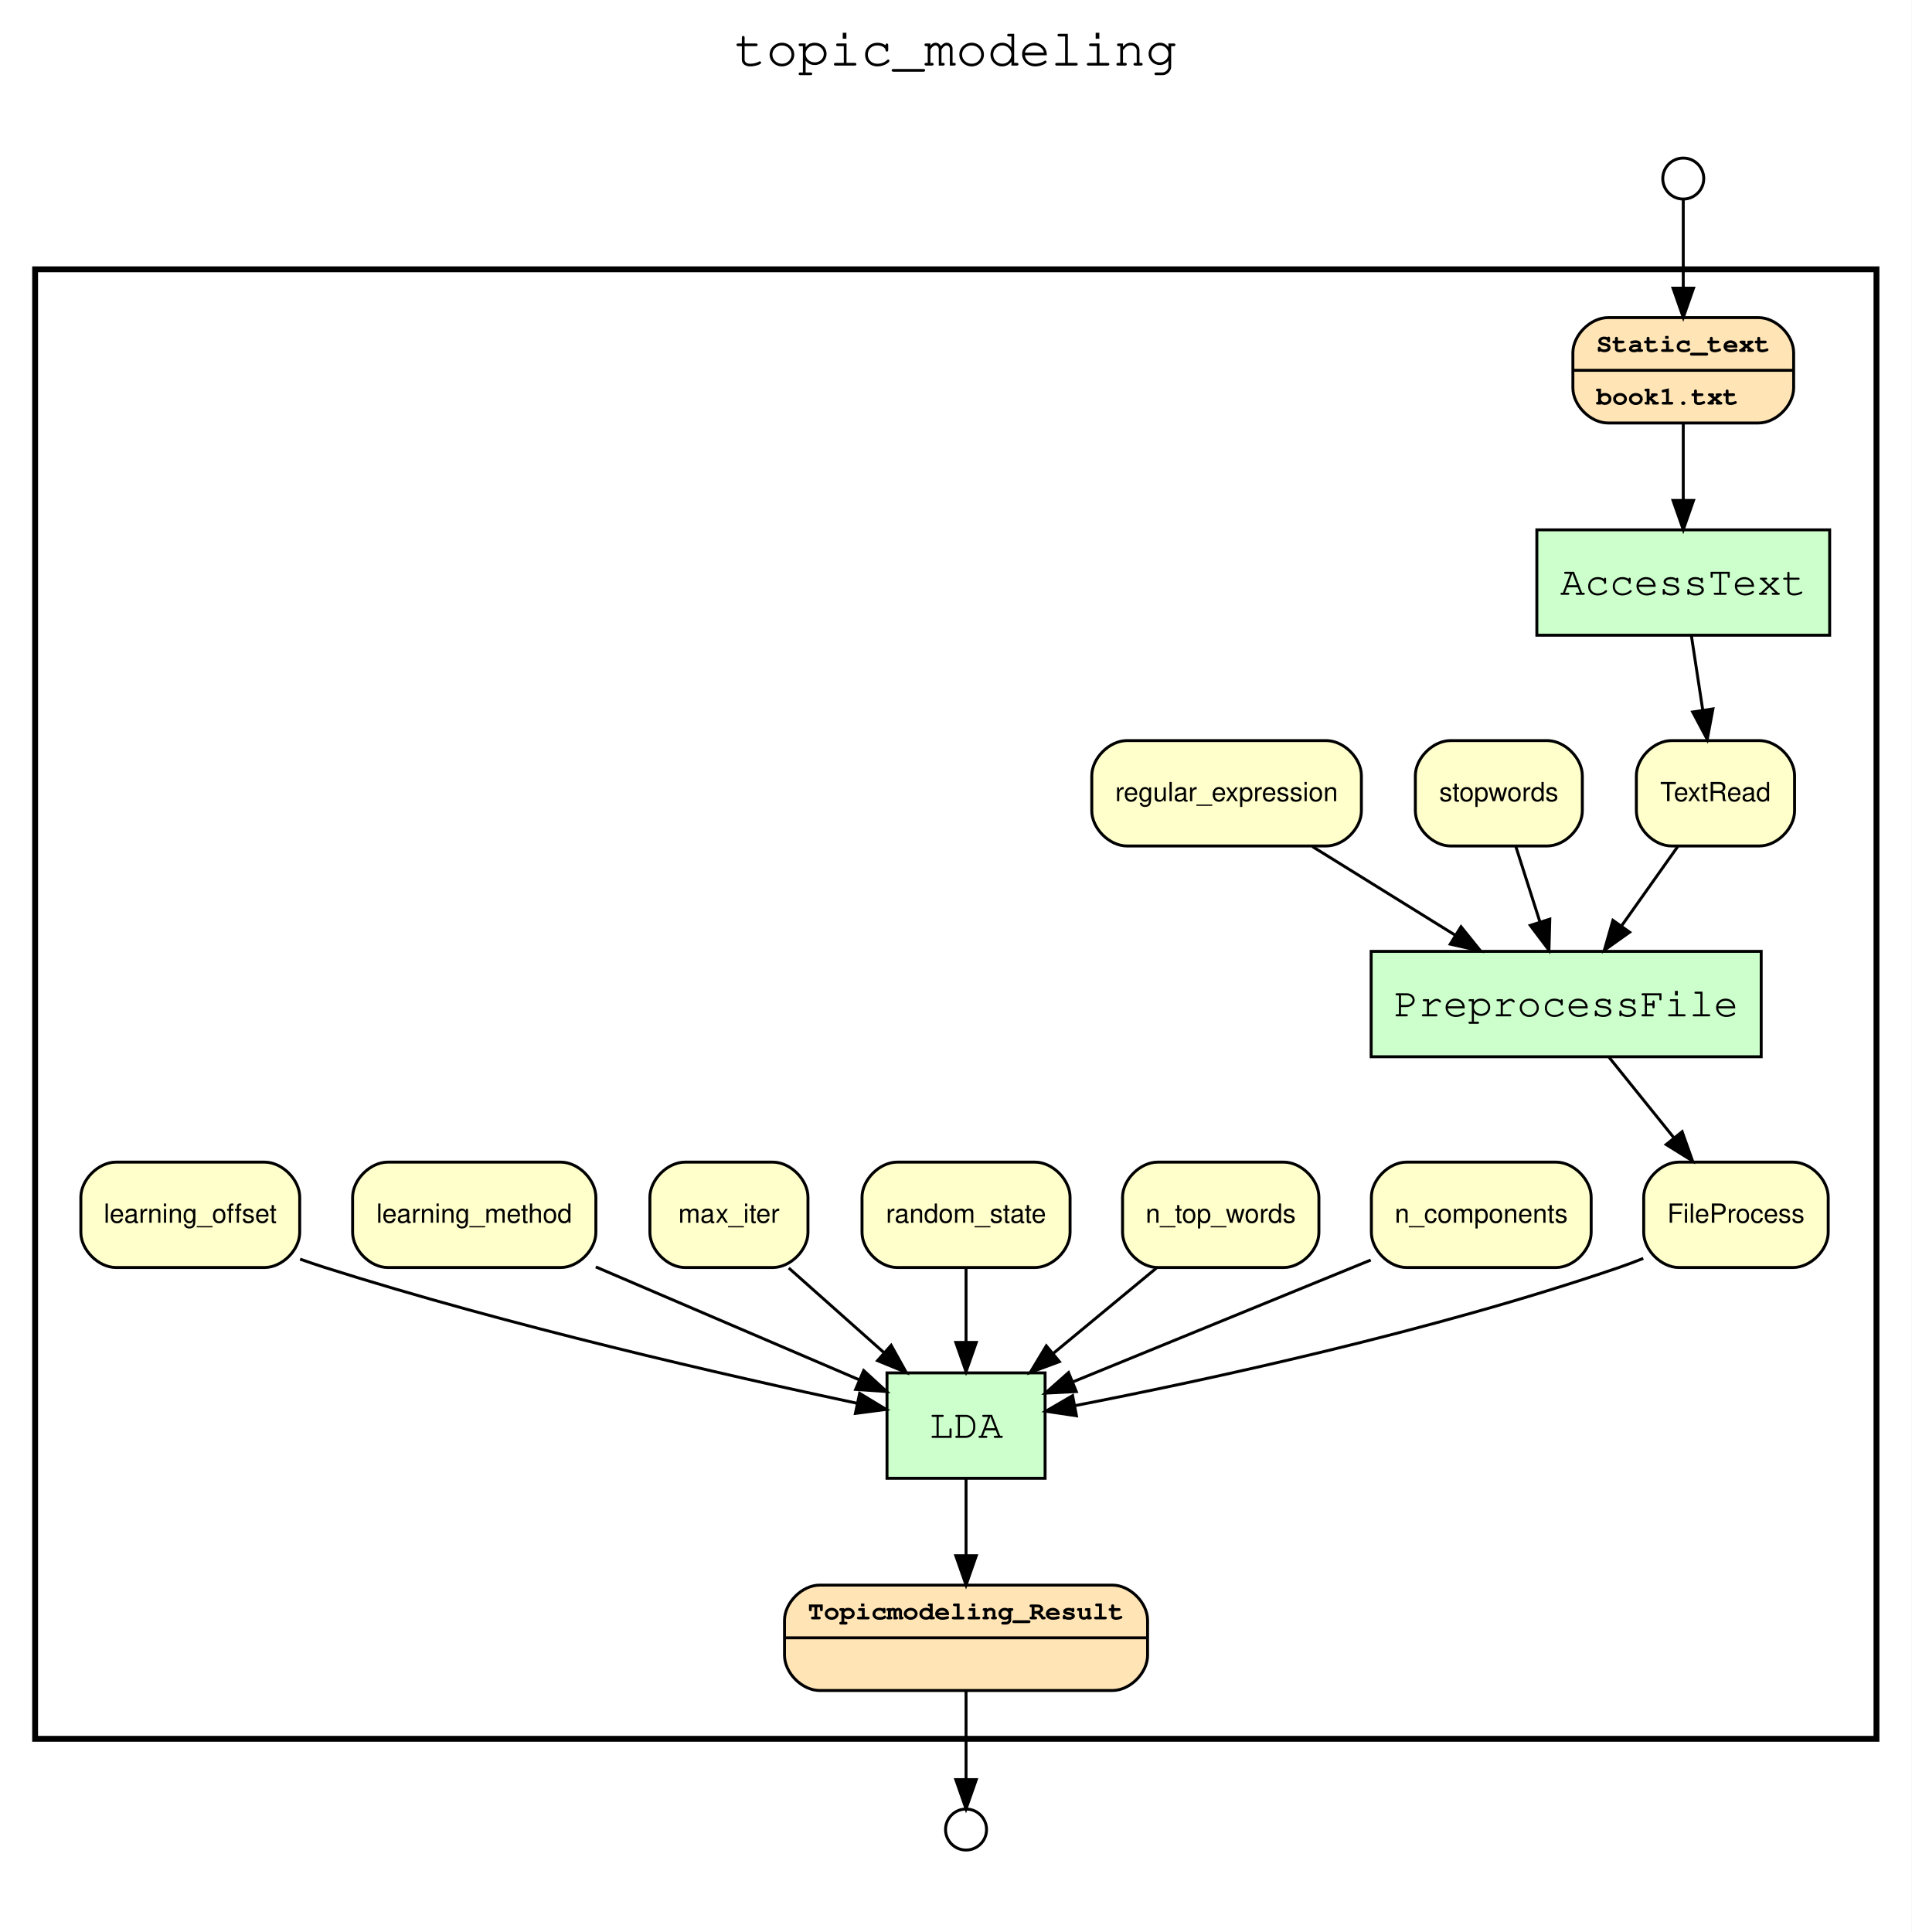
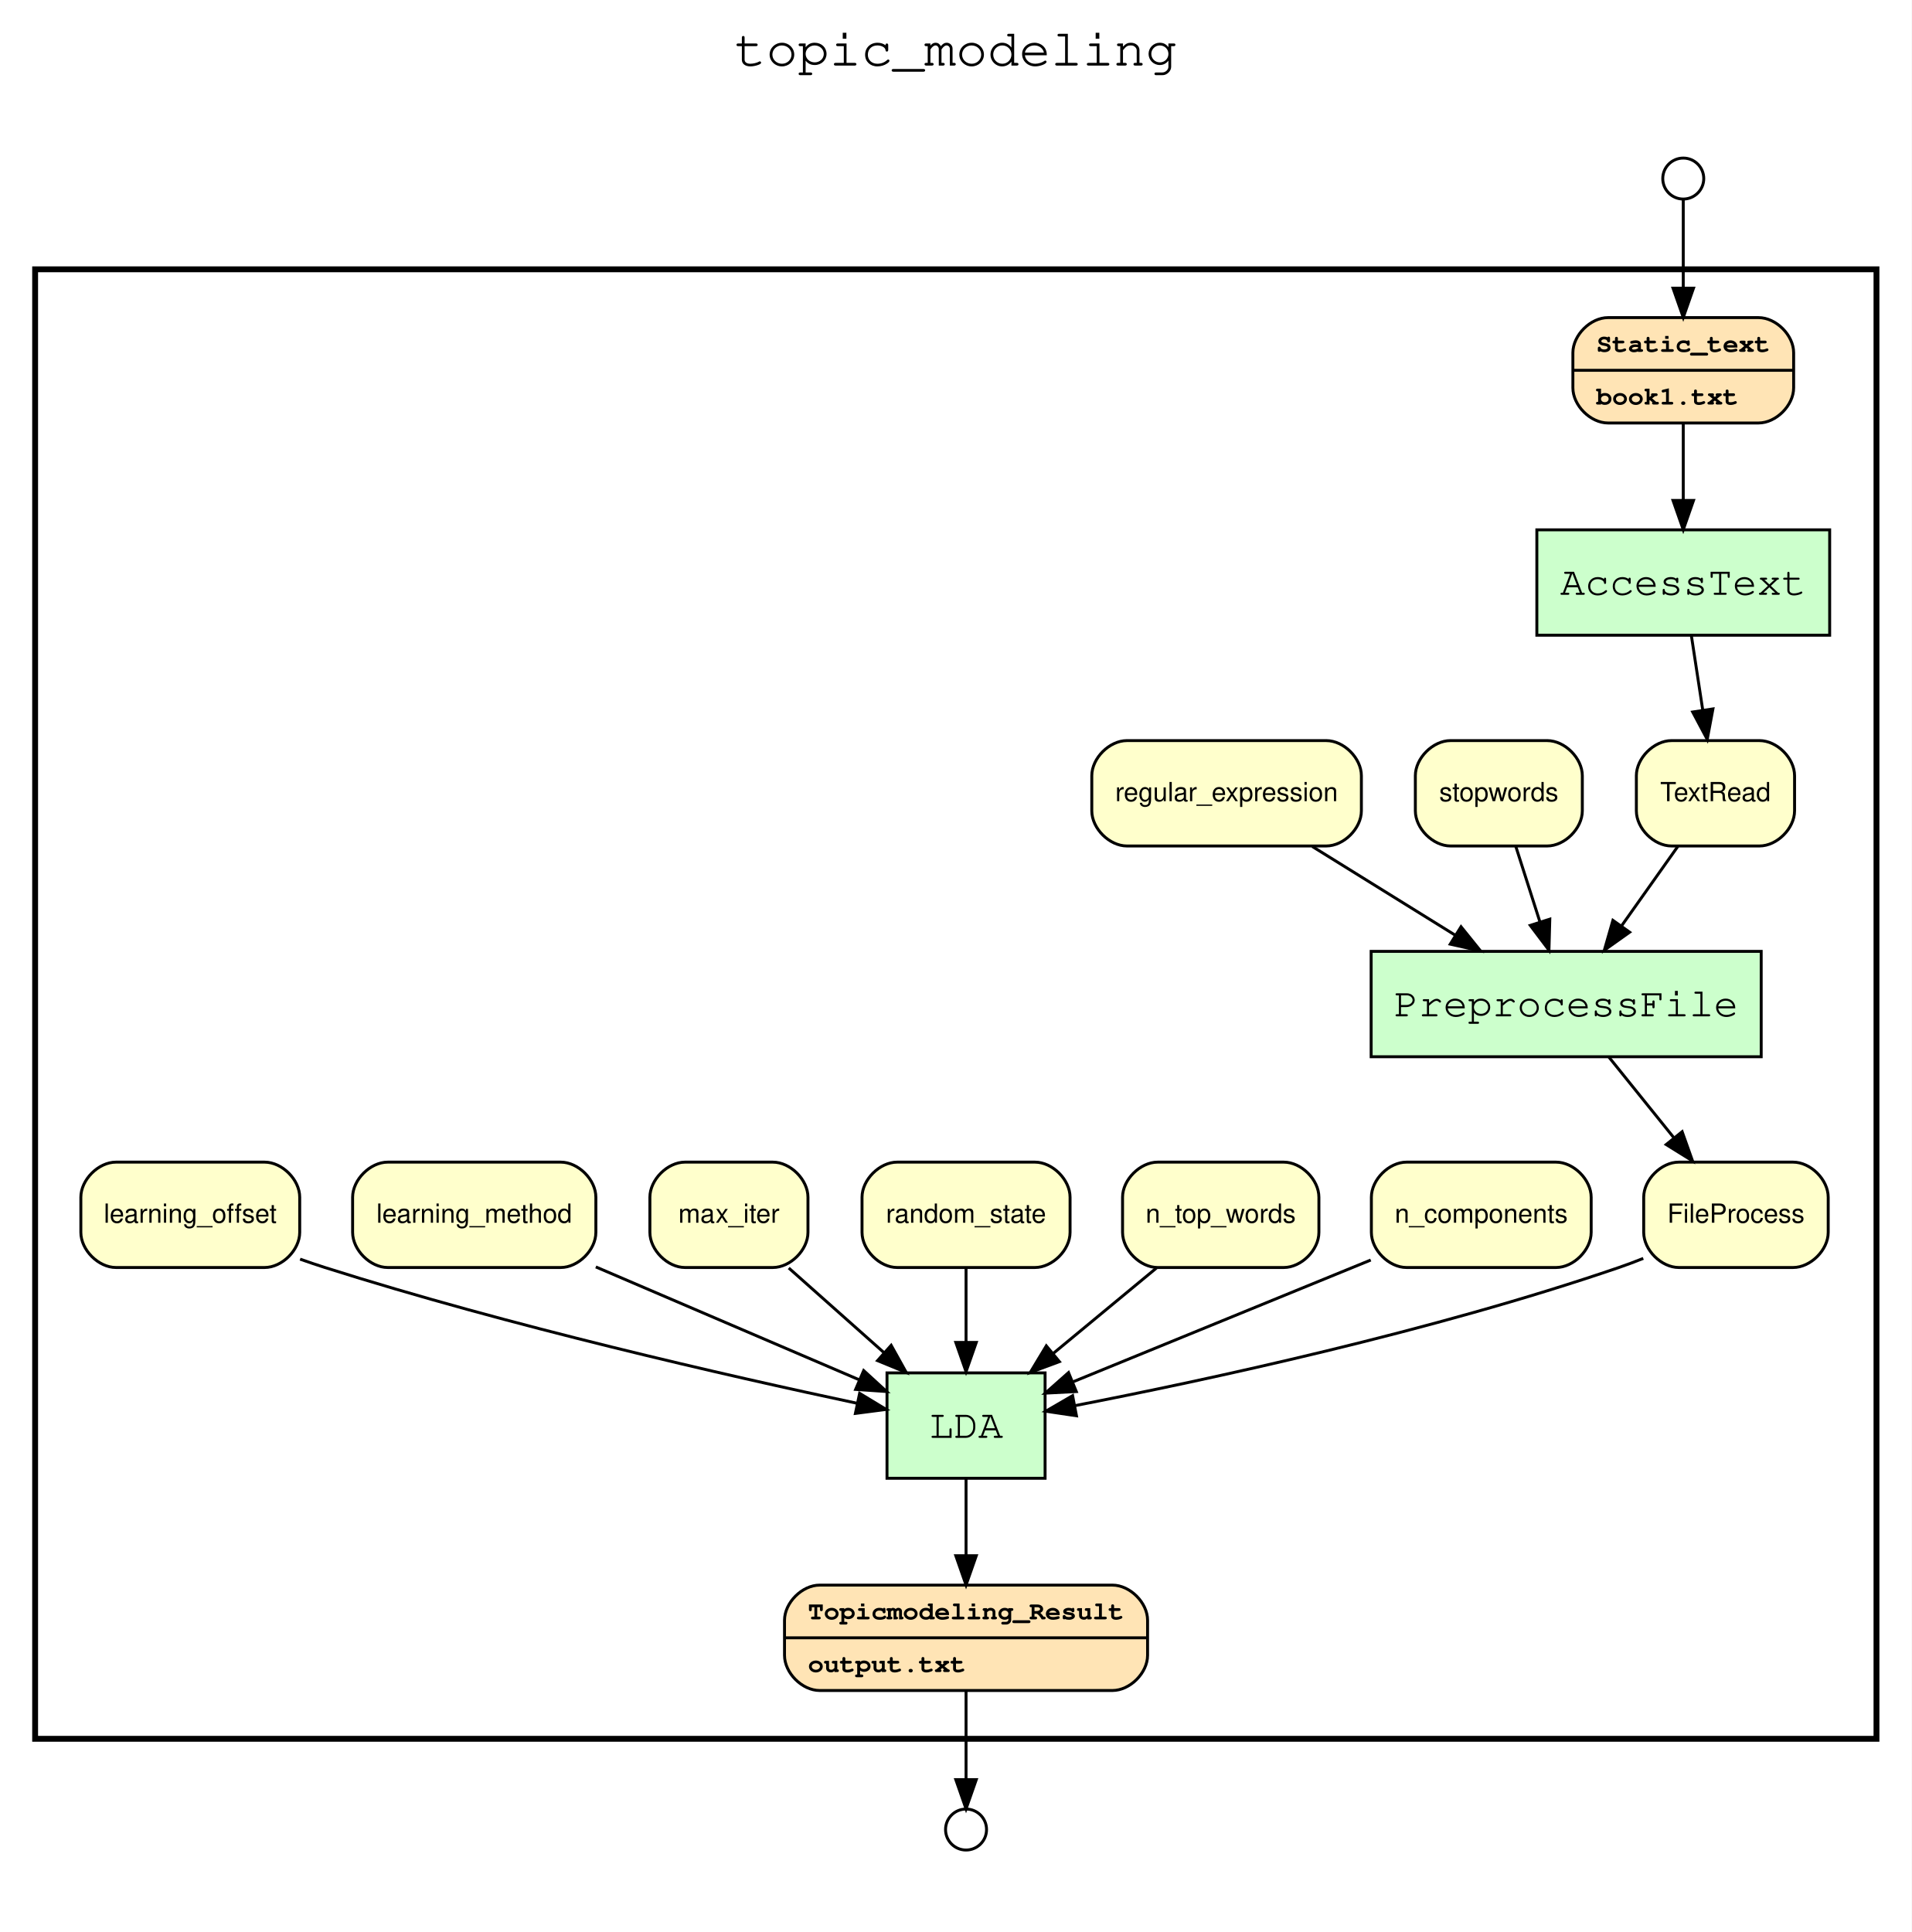
<svg xmlns="http://www.w3.org/2000/svg" width="653pt" height="660pt" viewBox="0.00 0.00 653.00 660.00">
  <g id="graph0" class="graph" transform="scale(1 1) rotate(0) translate(4 656)">
    <polygon fill="white" stroke="transparent" points="-4,4 -4,-656 649,-656 649,4 -4,4" />
    <text text-anchor="middle" x="322.5" y="-633.6" font-family="Courier,monospace" font-size="18.00">topic_modeling</text>
    <g id="clust1" class="cluster">
      <polygon fill="none" stroke="black" stroke-width="2" points="8,-62 8,-564 637,-564 637,-62 8,-62" />
    </g>
    <g id="clust2" class="cluster">
      <polygon fill="none" stroke="white" stroke-width="2" points="16,-70 16,-556 629,-556 629,-70 16,-70" />
    </g>
    <g id="clust3" class="cluster">
      <polygon fill="none" stroke="white" stroke-width="2" points="548,-572 548,-618 594,-618 594,-572 548,-572" />
    </g>
    <g id="clust4" class="cluster">
      <polygon fill="none" stroke="white" stroke-width="2" points="556,-580 556,-610 586,-610 586,-580 556,-580" />
    </g>
    <g id="clust5" class="cluster">
      <polygon fill="none" stroke="white" stroke-width="2" points="303,-8 303,-54 349,-54 349,-8 303,-8" />
    </g>
    <g id="clust6" class="cluster">
      <polygon fill="none" stroke="white" stroke-width="2" points="311,-16 311,-46 341,-46 341,-16 311,-16" />
    </g>
    <g id="node1" class="node">
      <polygon fill="#ccffcc" stroke="black" points="621.014,-475 520.986,-475 520.986,-439 621.014,-439 621.014,-475" />
      <text text-anchor="middle" x="571" y="-452.8" font-family="Courier,monospace" font-size="14.00">AccessText</text>
    </g>
    <g id="node5" class="node">
      <path fill="#ffffcc" stroke="black" d="M597.021,-403C597.021,-403 566.979,-403 566.979,-403 560.979,-403 554.979,-397 554.979,-391 554.979,-391 554.979,-379 554.979,-379 554.979,-373 560.979,-367 566.979,-367 566.979,-367 597.021,-367 597.021,-367 603.021,-367 609.021,-373 609.021,-379 609.021,-379 609.021,-391 609.021,-391 609.021,-397 603.021,-403 597.021,-403" />
      <text text-anchor="middle" x="582" y="-382.3" font-family="Helvetica,sans-Serif" font-size="9.00">TextRead</text>
    </g>
    <g id="edge12" class="edge">
      <path fill="none" stroke="black" d="M573.776,-438.831C574.952,-431.131 576.351,-421.974 577.659,-413.417" />
      <polygon fill="black" stroke="black" points="581.136,-413.827 579.187,-403.413 574.217,-412.77 581.136,-413.827" />
    </g>
    <g id="node2" class="node">
      <polygon fill="#ccffcc" stroke="black" points="597.62,-331 464.38,-331 464.38,-295 597.62,-295 597.62,-331" />
      <text text-anchor="middle" x="531" y="-308.8" font-family="Courier,monospace" font-size="14.00">PreprocessFile</text>
    </g>
    <g id="node8" class="node">
      <path fill="#ffffcc" stroke="black" d="M608.513,-259C608.513,-259 569.487,-259 569.487,-259 563.487,-259 557.487,-253 557.487,-247 557.487,-247 557.487,-235 557.487,-235 557.487,-229 563.487,-223 569.487,-223 569.487,-223 608.513,-223 608.513,-223 614.513,-223 620.513,-229 620.513,-235 620.513,-235 620.513,-247 620.513,-247 620.513,-253 614.513,-259 608.513,-259" />
      <text text-anchor="middle" x="589" y="-238.3" font-family="Helvetica,sans-Serif" font-size="9.00">FileProcess</text>
    </g>
    <g id="edge13" class="edge">
      <path fill="none" stroke="black" d="M545.636,-294.831C552.316,-286.539 560.357,-276.557 567.69,-267.453" />
      <polygon fill="black" stroke="black" points="570.619,-269.396 574.167,-259.413 565.168,-265.005 570.619,-269.396" />
    </g>
    <g id="node3" class="node">
      <polygon fill="#ccffcc" stroke="black" points="353,-187 299,-187 299,-151 353,-151 353,-187" />
      <text text-anchor="middle" x="326" y="-164.8" font-family="Courier,monospace" font-size="14.00">LDA</text>
    </g>
    <g id="node15" class="node">
      <path fill="#ffe4b5" stroke="black" d="M275.991,-78.5C275.991,-78.5 376.009,-78.5 376.009,-78.5 382.009,-78.5 388.009,-84.5 388.009,-90.5 388.009,-90.5 388.009,-102.5 388.009,-102.5 388.009,-108.5 382.009,-114.5 376.009,-114.5 376.009,-114.5 275.991,-114.5 275.991,-114.5 269.991,-114.5 263.991,-108.5 263.991,-102.5 263.991,-102.5 263.991,-90.5 263.991,-90.5 263.991,-84.5 269.991,-78.5 275.991,-78.5" />
      <text text-anchor="middle" x="326" y="-102.8" font-family="Courier,monospace" font-weight="bold" font-size="9.00">Topicmodeling_Result</text>
      <polyline fill="none" stroke="black" points="263.991,-96.5 388.009,-96.5 " />
-       <text text-anchor="middle" x="326" y="-84.8" font-family="Courier,monospace" font-weight="bold" font-size="9.00"> </text>
+       <text text-anchor="start" x="271.991" y="-84.8" font-family="Courier,monospace" font-weight="bold" font-size="9.00">output.txt</text>
    </g>
    <g id="edge14" class="edge">
      <path fill="none" stroke="black" d="M326,-150.705C326,-142.832 326,-133.447 326,-124.717" />
      <polygon fill="black" stroke="black" points="329.5,-124.538 326,-114.538 322.5,-124.538 329.5,-124.538" />
    </g>
    <g id="node4" class="node">
      <path fill="#ffe4b5" stroke="black" d="M545.295,-511.5C545.295,-511.5 596.705,-511.5 596.705,-511.5 602.705,-511.5 608.705,-517.5 608.705,-523.5 608.705,-523.5 608.705,-535.5 608.705,-535.5 608.705,-541.5 602.705,-547.5 596.705,-547.5 596.705,-547.5 545.295,-547.5 545.295,-547.5 539.295,-547.5 533.295,-541.5 533.295,-535.5 533.295,-535.5 533.295,-523.5 533.295,-523.5 533.295,-517.5 539.295,-511.5 545.295,-511.5" />
      <text text-anchor="middle" x="571" y="-535.8" font-family="Courier,monospace" font-weight="bold" font-size="9.00">Static_text</text>
      <polyline fill="none" stroke="black" points="533.295,-529.5 608.705,-529.5 " />
      <text text-anchor="start" x="541.295" y="-517.8" font-family="Courier,monospace" font-weight="bold" font-size="9.00">book1.txt</text>
    </g>
    <g id="edge1" class="edge">
      <path fill="none" stroke="black" d="M571,-511.205C571,-503.332 571,-493.947 571,-485.217" />
      <polygon fill="black" stroke="black" points="574.5,-485.038 571,-475.038 567.5,-485.038 574.5,-485.038" />
    </g>
    <g id="edge2" class="edge">
      <path fill="none" stroke="black" d="M569.131,-366.831C563.316,-358.623 556.33,-348.761 549.935,-339.732" />
      <polygon fill="black" stroke="black" points="552.679,-337.55 544.043,-331.413 546.967,-341.597 552.679,-337.55" />
    </g>
    <g id="node6" class="node">
      <path fill="#ffffcc" stroke="black" d="M524.519,-403C524.519,-403 491.481,-403 491.481,-403 485.481,-403 479.481,-397 479.481,-391 479.481,-391 479.481,-379 479.481,-379 479.481,-373 485.481,-367 491.481,-367 491.481,-367 524.519,-367 524.519,-367 530.519,-367 536.519,-373 536.519,-379 536.519,-379 536.519,-391 536.519,-391 536.519,-397 530.519,-403 524.519,-403" />
      <text text-anchor="middle" x="508" y="-382.3" font-family="Helvetica,sans-Serif" font-size="9.00">stopwords</text>
    </g>
    <g id="edge3" class="edge">
      <path fill="none" stroke="black" d="M513.804,-366.831C516.291,-359.046 519.253,-349.773 522.013,-341.135" />
      <polygon fill="black" stroke="black" points="525.409,-342.004 525.118,-331.413 518.741,-339.874 525.409,-342.004" />
    </g>
    <g id="node7" class="node">
      <path fill="#ffffcc" stroke="black" d="M449.045,-403C449.045,-403 380.955,-403 380.955,-403 374.955,-403 368.955,-397 368.955,-391 368.955,-391 368.955,-379 368.955,-379 368.955,-373 374.955,-367 380.955,-367 380.955,-367 449.045,-367 449.045,-367 455.045,-367 461.045,-373 461.045,-379 461.045,-379 461.045,-391 461.045,-391 461.045,-397 455.045,-403 449.045,-403" />
      <text text-anchor="middle" x="415" y="-382.3" font-family="Helvetica,sans-Serif" font-size="9.00">regular_expression</text>
    </g>
    <g id="edge4" class="edge">
      <path fill="none" stroke="black" d="M444.272,-366.831C459.109,-357.622 477.302,-346.33 493.186,-336.471" />
      <polygon fill="black" stroke="black" points="495.087,-339.41 501.738,-331.163 491.395,-333.463 495.087,-339.41" />
    </g>
    <g id="edge5" class="edge">
      <path fill="none" stroke="black" d="M557.338,-226.113C554.544,-224.995 551.737,-223.938 549,-223 485.025,-201.072 407.826,-184.478 363.08,-175.788" />
      <polygon fill="black" stroke="black" points="363.716,-172.347 353.236,-173.903 362.399,-179.222 363.716,-172.347" />
    </g>
    <g id="node9" class="node">
      <path fill="#ffffcc" stroke="black" d="M527.541,-259C527.541,-259 476.459,-259 476.459,-259 470.459,-259 464.459,-253 464.459,-247 464.459,-247 464.459,-235 464.459,-235 464.459,-229 470.459,-223 476.459,-223 476.459,-223 527.541,-223 527.541,-223 533.541,-223 539.541,-229 539.541,-235 539.541,-235 539.541,-247 539.541,-247 539.541,-253 533.541,-259 527.541,-259" />
      <text text-anchor="middle" x="502" y="-238.3" font-family="Helvetica,sans-Serif" font-size="9.00">n_components</text>
    </g>
    <g id="edge6" class="edge">
      <path fill="none" stroke="black" d="M464.244,-225.554C434.206,-213.266 392.424,-196.174 362.674,-184.003" />
      <polygon fill="black" stroke="black" points="363.661,-180.625 353.08,-180.078 361.011,-187.104 363.661,-180.625" />
    </g>
    <g id="node10" class="node">
      <path fill="#ffffcc" stroke="black" d="M434.536,-259C434.536,-259 391.464,-259 391.464,-259 385.464,-259 379.464,-253 379.464,-247 379.464,-247 379.464,-235 379.464,-235 379.464,-229 385.464,-223 391.464,-223 391.464,-223 434.536,-223 434.536,-223 440.536,-223 446.536,-229 446.536,-235 446.536,-235 446.536,-247 446.536,-247 446.536,-253 440.536,-259 434.536,-259" />
      <text text-anchor="middle" x="413" y="-238.3" font-family="Helvetica,sans-Serif" font-size="9.00">n_top_words</text>
    </g>
    <g id="edge7" class="edge">
      <path fill="none" stroke="black" d="M391.046,-222.831C380.331,-213.963 367.281,-203.164 355.691,-193.572" />
      <polygon fill="black" stroke="black" points="357.882,-190.842 347.947,-187.163 353.419,-196.235 357.882,-190.842" />
    </g>
    <g id="node11" class="node">
      <path fill="#ffffcc" stroke="black" d="M349.533,-259C349.533,-259 302.467,-259 302.467,-259 296.467,-259 290.467,-253 290.467,-247 290.467,-247 290.467,-235 290.467,-235 290.467,-229 296.467,-223 302.467,-223 302.467,-223 349.533,-223 349.533,-223 355.533,-223 361.533,-229 361.533,-235 361.533,-235 361.533,-247 361.533,-247 361.533,-253 355.533,-259 349.533,-259" />
      <text text-anchor="middle" x="326" y="-238.3" font-family="Helvetica,sans-Serif" font-size="9.00">random_state</text>
    </g>
    <g id="edge8" class="edge">
      <path fill="none" stroke="black" d="M326,-222.831C326,-215.131 326,-205.974 326,-197.417" />
      <polygon fill="black" stroke="black" points="329.5,-197.413 326,-187.413 322.5,-197.413 329.5,-197.413" />
    </g>
    <g id="node12" class="node">
      <path fill="#ffffcc" stroke="black" d="M260,-259C260,-259 230,-259 230,-259 224,-259 218,-253 218,-247 218,-247 218,-235 218,-235 218,-229 224,-223 230,-223 230,-223 260,-223 260,-223 266,-223 272,-229 272,-235 272,-235 272,-247 272,-247 272,-253 266,-259 260,-259" />
      <text text-anchor="middle" x="245" y="-238.3" font-family="Helvetica,sans-Serif" font-size="9.00">max_iter</text>
    </g>
    <g id="edge9" class="edge">
      <path fill="none" stroke="black" d="M265.44,-222.831C275.32,-214.048 287.332,-203.371 298.045,-193.849" />
      <polygon fill="black" stroke="black" points="300.418,-196.422 305.567,-187.163 295.767,-191.191 300.418,-196.422" />
    </g>
    <g id="node13" class="node">
      <path fill="#ffffcc" stroke="black" d="M187.547,-259C187.547,-259 128.453,-259 128.453,-259 122.453,-259 116.453,-253 116.453,-247 116.453,-247 116.453,-235 116.453,-235 116.453,-229 122.453,-223 128.453,-223 128.453,-223 187.547,-223 187.547,-223 193.547,-223 199.547,-229 199.547,-235 199.547,-235 199.547,-247 199.547,-247 199.547,-253 193.547,-259 187.547,-259" />
      <text text-anchor="middle" x="158" y="-238.3" font-family="Helvetica,sans-Serif" font-size="9.00">learning_method</text>
    </g>
    <g id="edge10" class="edge">
      <path fill="none" stroke="black" d="M199.528,-223.202C227.134,-211.371 263.046,-195.98 289.545,-184.624" />
      <polygon fill="black" stroke="black" points="291.036,-187.792 298.849,-180.636 288.279,-181.358 291.036,-187.792" />
    </g>
    <g id="node14" class="node">
      <path fill="#ffffcc" stroke="black" d="M86.382,-259C86.382,-259 35.618,-259 35.618,-259 29.618,-259 23.618,-253 23.618,-247 23.618,-247 23.618,-235 23.618,-235 23.618,-229 29.618,-223 35.618,-223 35.618,-223 86.382,-223 86.382,-223 92.382,-223 98.382,-229 98.382,-235 98.382,-235 98.382,-247 98.382,-247 98.382,-253 92.382,-259 86.382,-259" />
      <text text-anchor="middle" x="61" y="-238.3" font-family="Helvetica,sans-Serif" font-size="9.00">learning_offset</text>
    </g>
    <g id="edge11" class="edge">
      <path fill="none" stroke="black" d="M98.512,-225.858C101.369,-224.848 104.221,-223.882 107,-223 169.889,-203.037 244.863,-185.96 288.771,-176.618" />
      <polygon fill="black" stroke="black" points="289.647,-180.01 298.71,-174.522 288.203,-173.161 289.647,-180.01" />
    </g>
    <g id="node17" class="node">
      <ellipse fill="none" stroke="black" cx="326" cy="-31" rx="7" ry="7" />
    </g>
    <g id="edge16" class="edge">
      <path fill="none" stroke="black" d="M326,-78.255C326,-68.886 326,-57.533 326,-48.303" />
      <polygon fill="black" stroke="black" points="329.5,-48.056 326,-38.056 322.5,-48.056 329.5,-48.056" />
    </g>
    <g id="node16" class="node">
      <ellipse fill="none" stroke="black" cx="571" cy="-595" rx="7" ry="7" />
    </g>
    <g id="edge15" class="edge">
      <path fill="none" stroke="black" d="M571,-587.99C571,-580.738 571,-568.935 571,-557.824" />
      <polygon fill="black" stroke="black" points="574.5,-557.555 571,-547.555 567.5,-557.555 574.5,-557.555" />
    </g>
  </g>
</svg>
